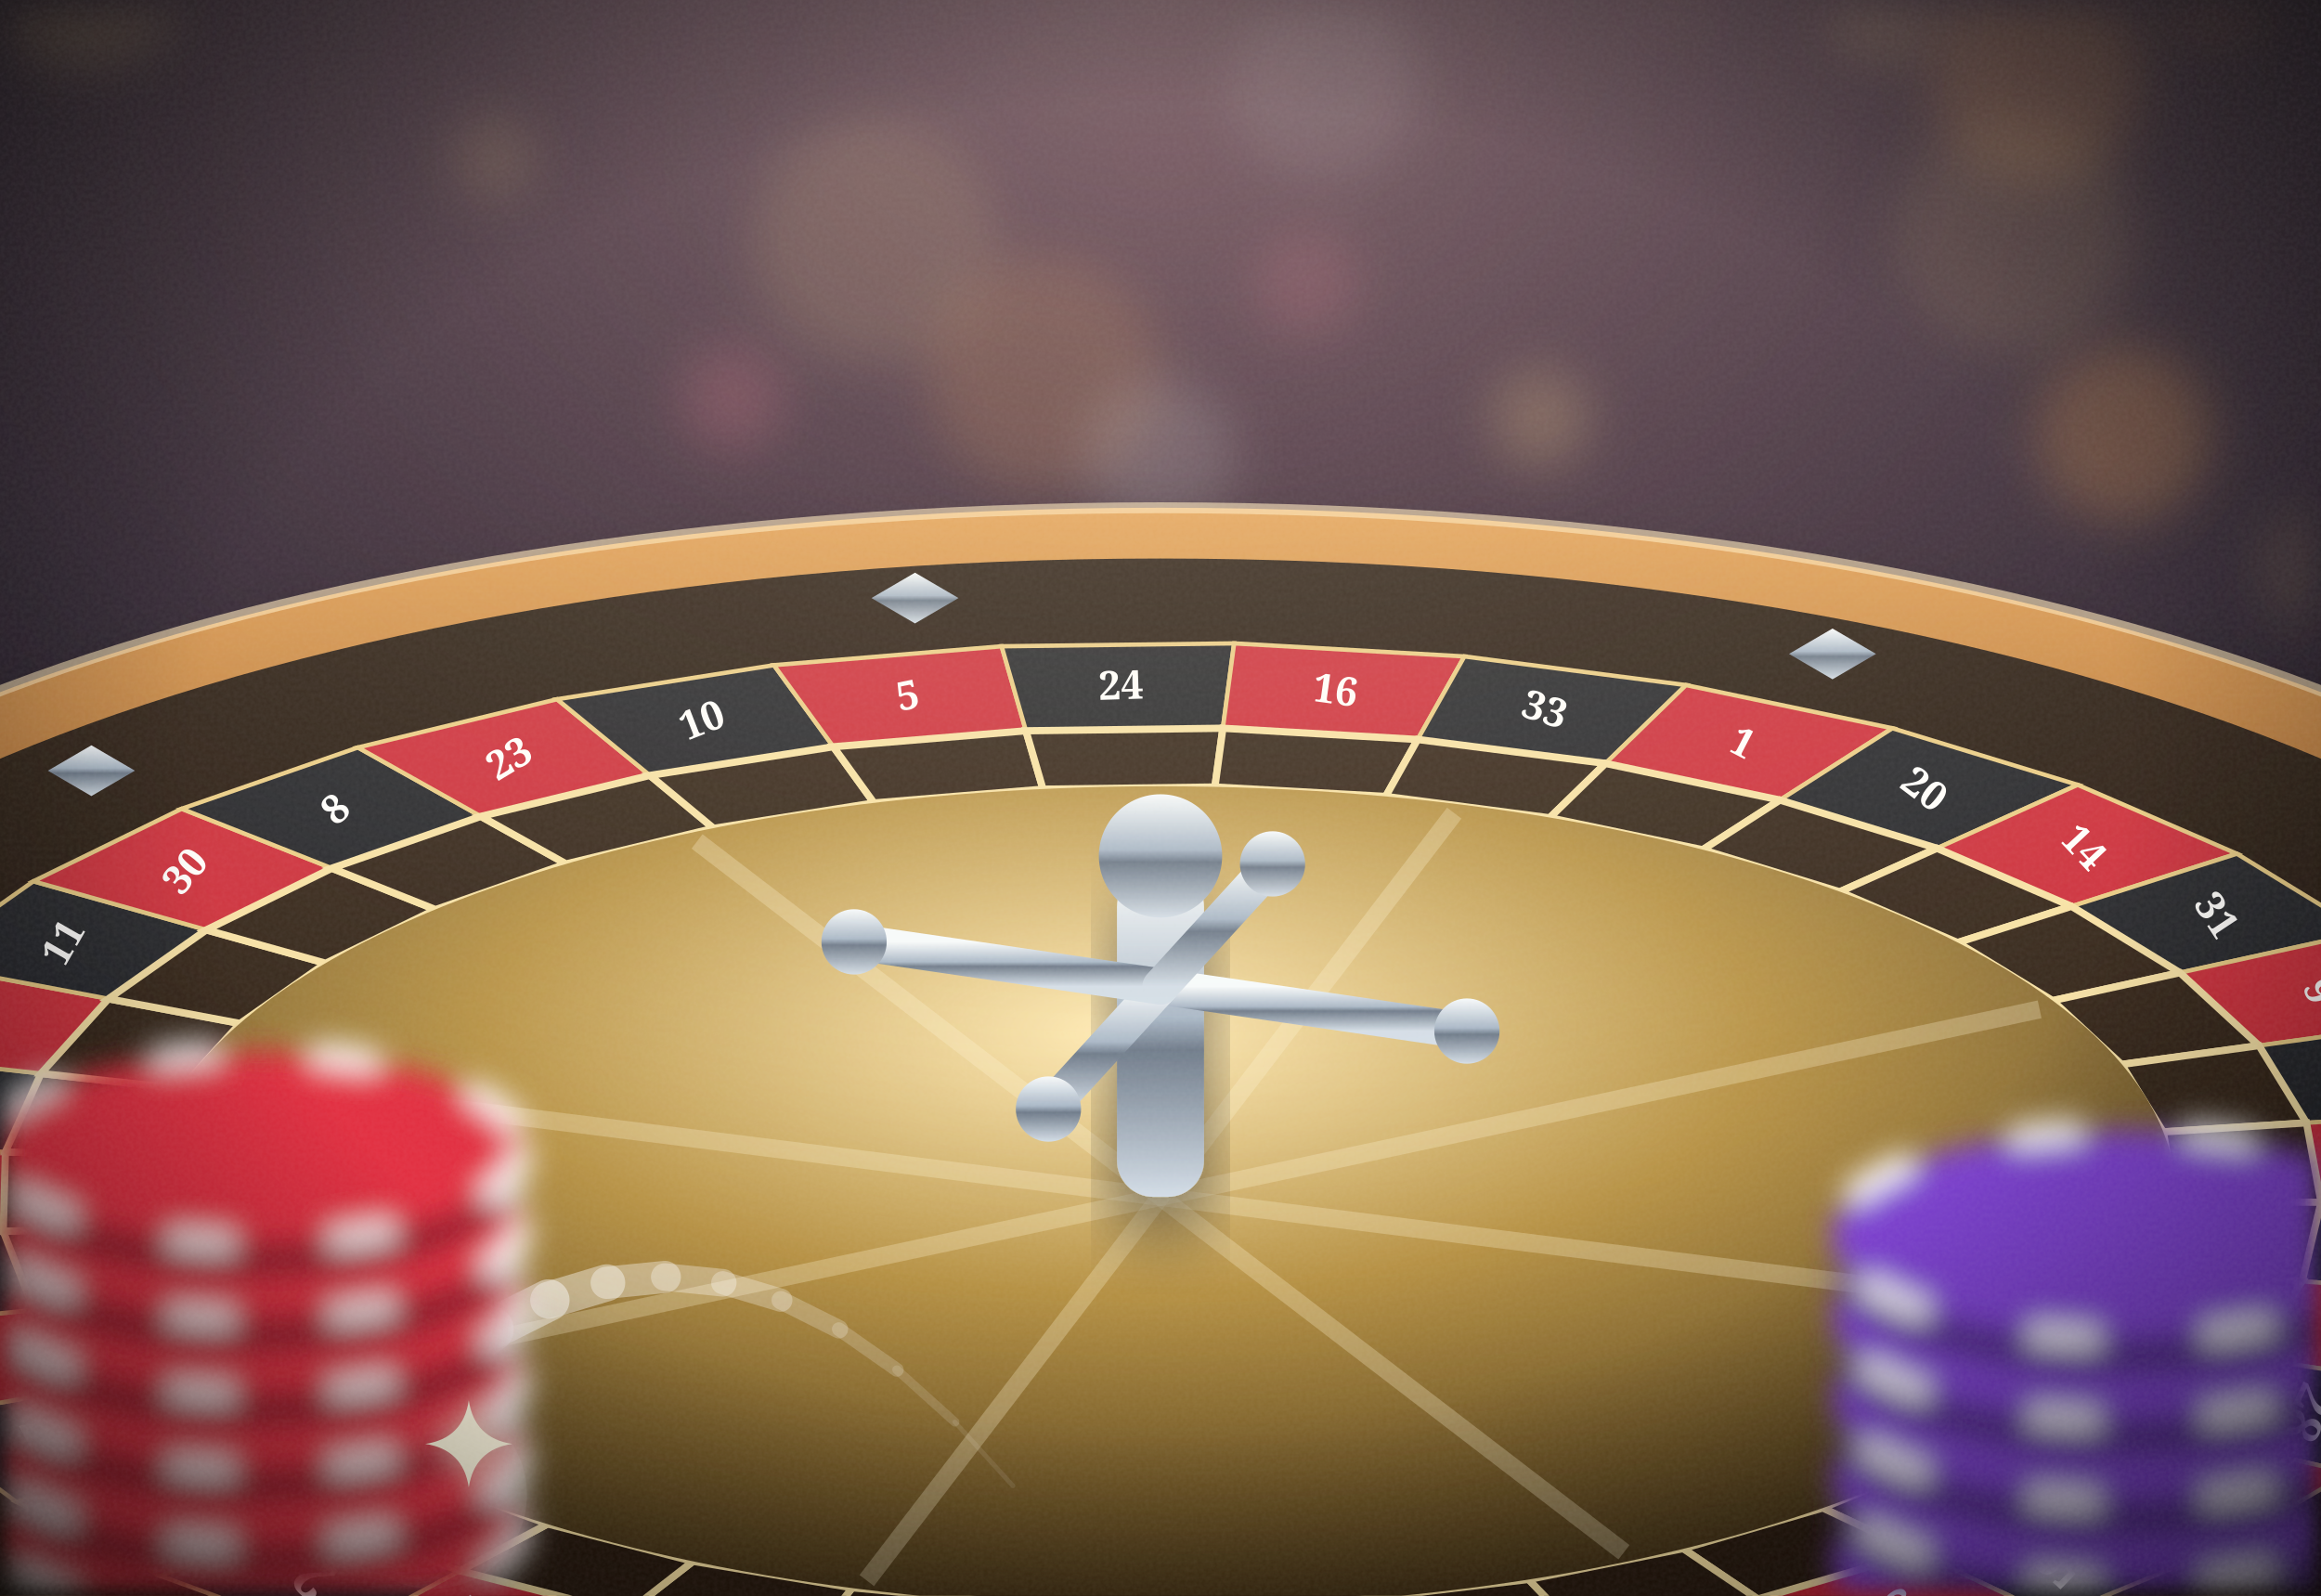
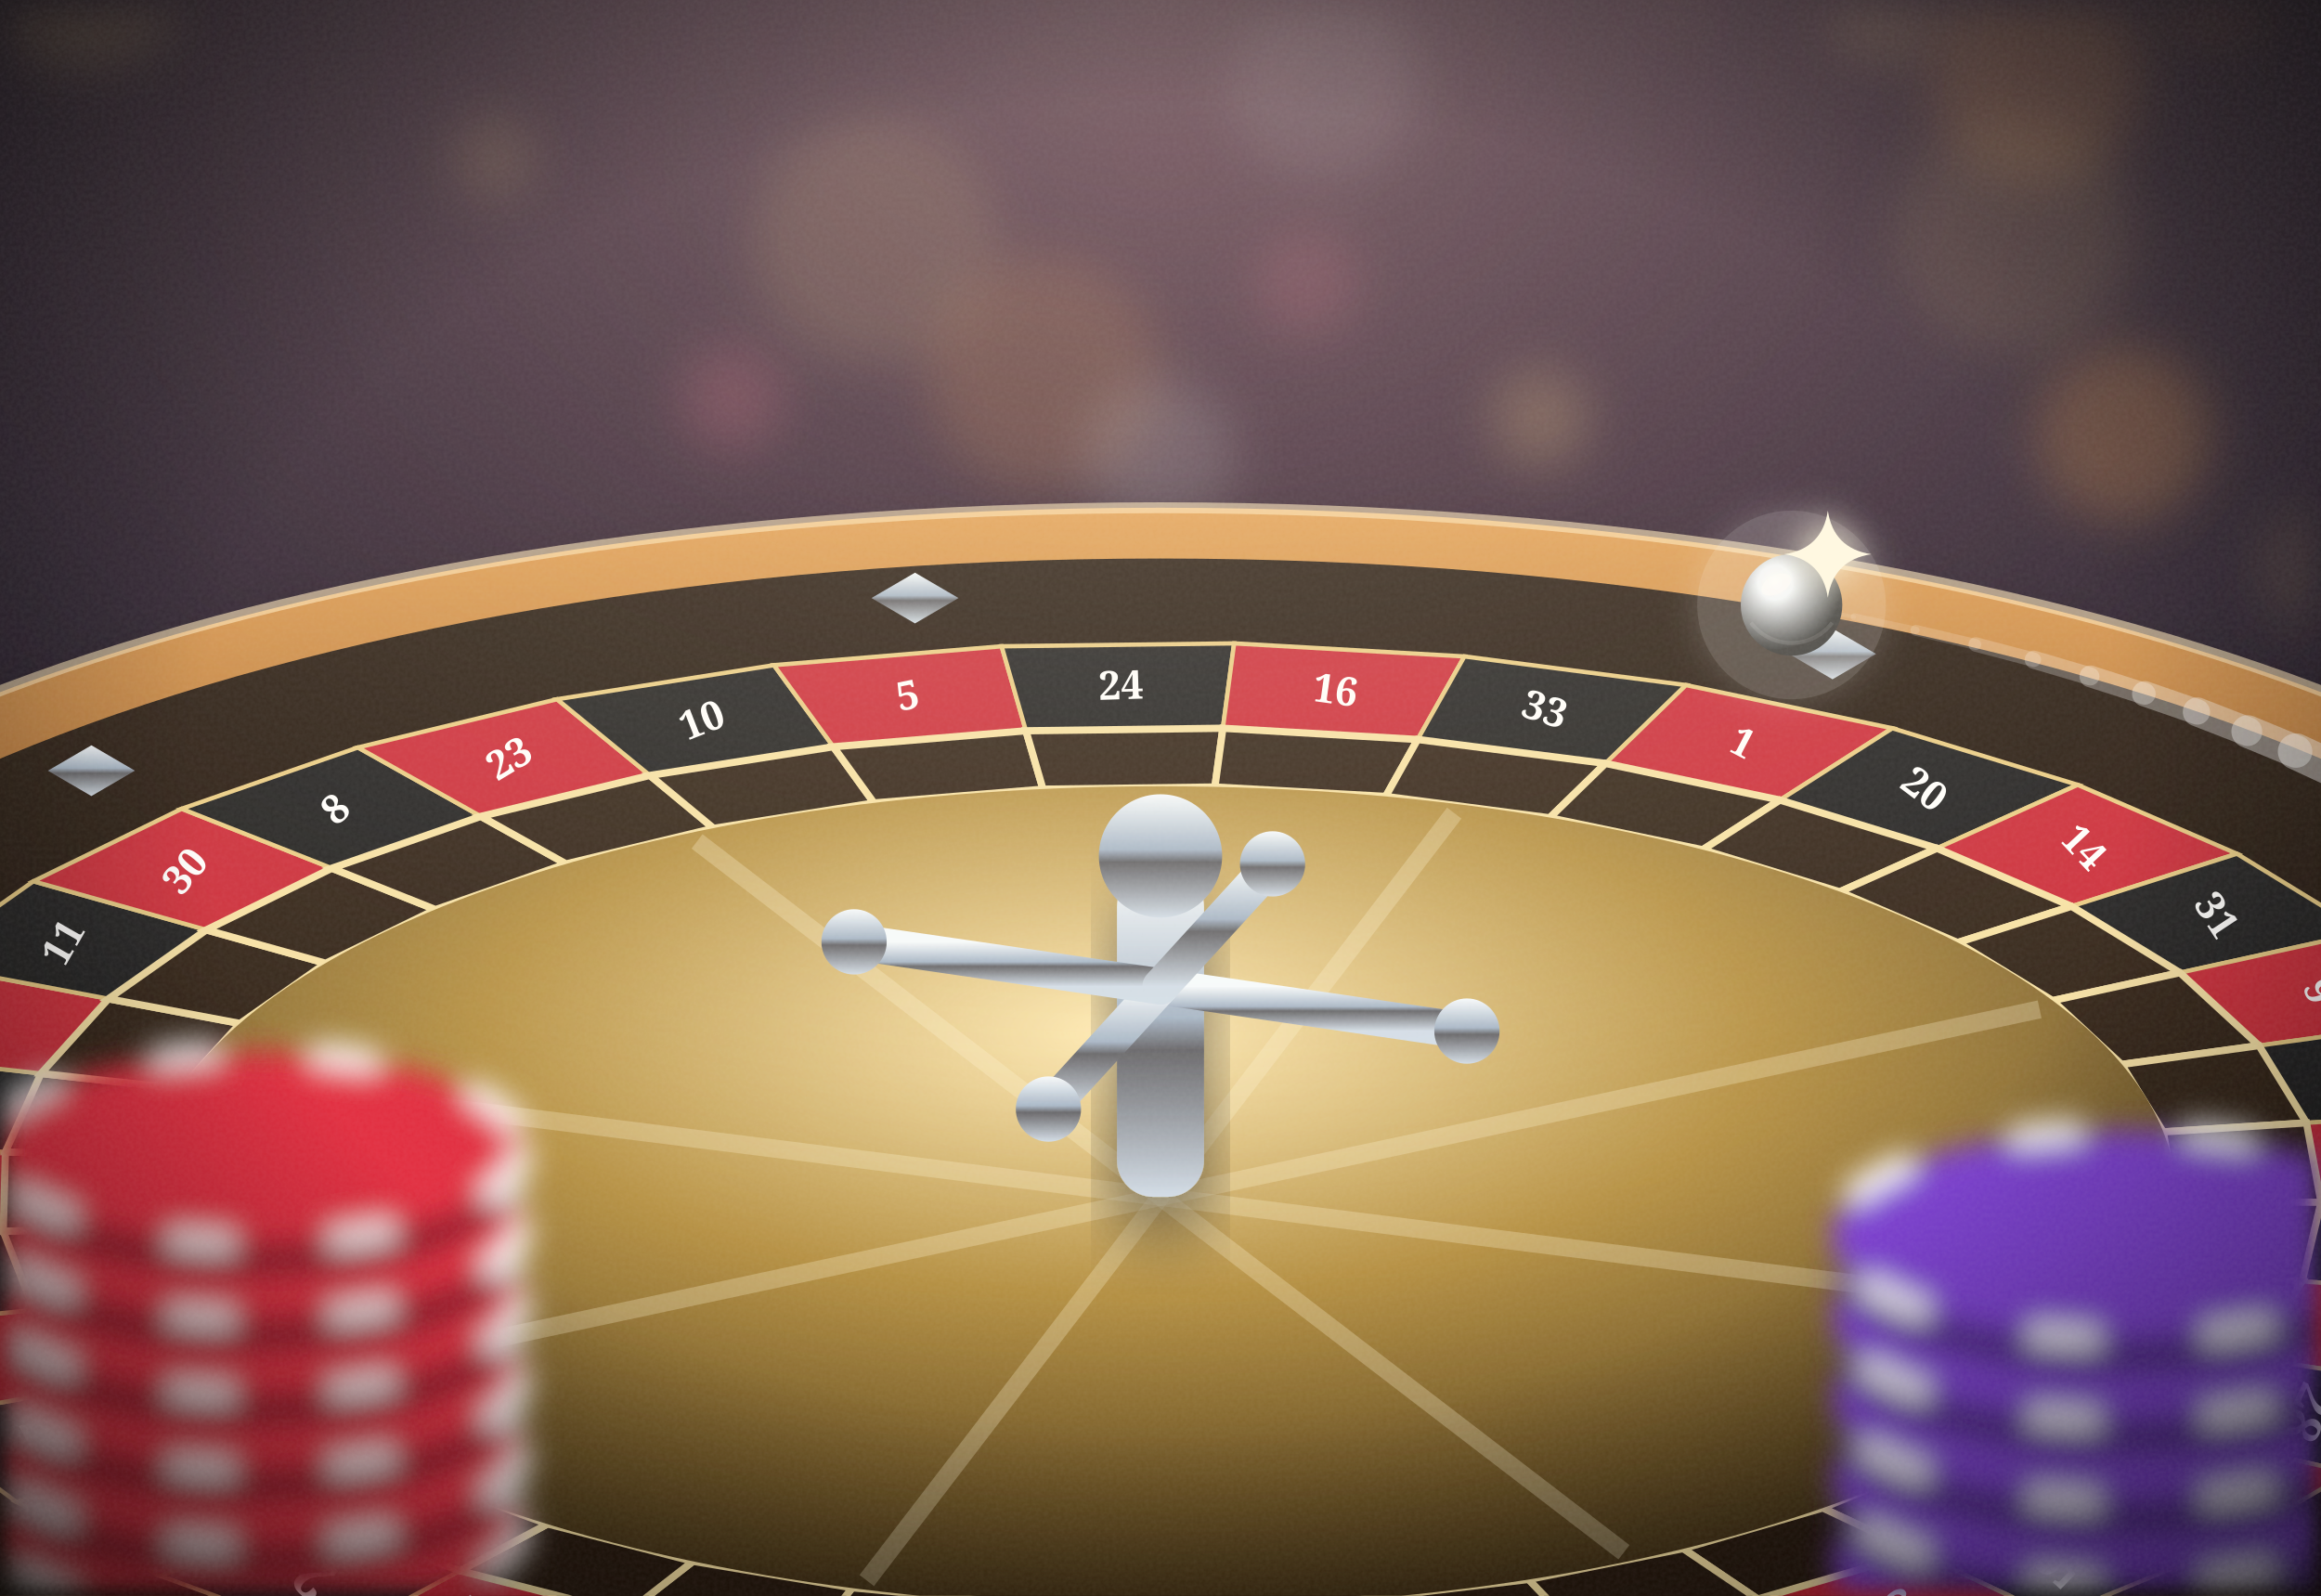
<svg xmlns="http://www.w3.org/2000/svg" viewBox="0 0 640 440" preserveAspectRatio="xMidYMid slice">
  <defs>
    <filter id="glow" x="-50%" y="-50%" width="200%" height="200%">
      <feGaussianBlur stdDeviation="5" result="b" />
      <feMerge>
        <feMergeNode in="b" />
        <feMergeNode in="SourceGraphic" />
      </feMerge>
    </filter>
    <filter id="bigglow" x="-50%" y="-50%" width="200%" height="200%">
      <feGaussianBlur stdDeviation="14" result="b" />
      <feMerge>
        <feMergeNode in="b" />
        <feMergeNode in="SourceGraphic" />
      </feMerge>
    </filter>
    <filter id="soft" x="-50%" y="-50%" width="200%" height="200%">
      <feGaussianBlur stdDeviation="10" />
    </filter>
    <filter id="dof" x="-20%" y="-20%" width="140%" height="140%">
      <feGaussianBlur stdDeviation="4" />
    </filter>
    <filter id="dof2" x="-20%" y="-20%" width="140%" height="140%">
      <feGaussianBlur stdDeviation="9" />
    </filter>
    <filter id="bokeh" x="-50%" y="-50%" width="200%" height="200%">
      <feGaussianBlur stdDeviation="7" />
    </filter>
    <filter id="shadow" x="-30%" y="-30%" width="160%" height="160%">
      <feDropShadow dx="0" dy="10" stdDeviation="10" flood-color="#000" flood-opacity=".6" />
    </filter>
    <filter id="grain" x="0" y="0" width="100%" height="100%">
      <feTurbulence type="fractalNoise" baseFrequency=".9" numOctaves="2" seed="7" />
      <feColorMatrix values="0 0 0 0 1  0 0 0 0 1  0 0 0 0 1  0 0 0 .055 0" />
    </filter>
    <linearGradient id="chrome" x1="0" y1="0" x2="0" y2="1">
      <stop offset="0" stop-color="#f6fbff" />
      <stop offset=".45" stop-color="#9fb0c4" />
-       <stop offset=".55" stop-color="#5d6c80" />
+       <stop offset=".55" stop-color="#58585e" />
      <stop offset="1" stop-color="#cfdbe8" />
    </linearGradient>
    <linearGradient id="gold" x1="0" y1="0" x2="0" y2="1">
      <stop offset="0" stop-color="#fff3b0" />
      <stop offset=".5" stop-color="#ffb81f" />
      <stop offset="1" stop-color="#b86a00" />
    </linearGradient>
    <radialGradient id="vig" cx="50%" cy="48%" r="75%">
      <stop offset=".55" stop-color="#000" stop-opacity="0" />
      <stop offset="1" stop-color="#000" stop-opacity=".72" />
    </radialGradient>
    <radialGradient id="room" cx="50%" cy="10%" r="90%">
      <stop offset="0" stop-color="#3b1830" />
      <stop offset=".6" stop-color="#140a1c" />
      <stop offset="1" stop-color="#05030a" />
    </radialGradient>
    <linearGradient id="wood" x1="0" y1="0" x2="0" y2="1">
      <stop offset="0" stop-color="#e09a4a" />
      <stop offset=".4" stop-color="#8a4a18" />
      <stop offset="1" stop-color="#2e1606" />
    </linearGradient>
    <radialGradient id="cone" cx="48%" cy="30%" r="70%">
      <stop offset="0" stop-color="#ffe9b0" />
      <stop offset=".45" stop-color="#b08938" />
      <stop offset="1" stop-color="#3b2a10" />
    </radialGradient>
    <radialGradient id="spot" cx="50%" cy="0%" r="100%">
      <stop offset="0" stop-color="#fff2d6" stop-opacity=".35" />
      <stop offset="1" stop-color="#fff2d6" stop-opacity="0" />
    </radialGradient>
  </defs>
-   <rect width="640" height="440" fill="#05070f" />
+   <rect width="640" height="440" fill="#070708" />
  <rect width="640" height="440" fill="url(#room)" />
  <circle cx="287.6" cy="103.1" r="32.2" fill="#ffa040" opacity="0.16" filter="url(#bokeh)" />
  <circle cx="561.4" cy="21.8" r="29.3" fill="#ffa040" opacity="0.19" filter="url(#bokeh)" />
  <circle cx="519.2" cy="0.7" r="17.3" fill="#ffcf7a" opacity="0.17" filter="url(#bokeh)" />
  <circle cx="585.5" cy="119.6" r="24.3" fill="#ffa040" opacity="0.24" filter="url(#bokeh)" />
  <circle cx="424.7" cy="115.4" r="13.8" fill="#ffcf7a" opacity="0.22" filter="url(#bokeh)" />
  <circle cx="23.0" cy="-12.2" r="31.1" fill="#ffcf7a" opacity="0.21" filter="url(#bokeh)" />
  <circle cx="201.9" cy="110.0" r="14.7" fill="#ff6a8a" opacity="0.19" filter="url(#bokeh)" />
  <circle cx="319.8" cy="125.7" r="21.0" fill="#ffffff" opacity="0.15" filter="url(#bokeh)" />
  <circle cx="354.9" cy="185.0" r="12.0" fill="#ffffff" opacity="0.13" filter="url(#bokeh)" />
  <circle cx="136.2" cy="43.6" r="11.7" fill="#ffcf7a" opacity="0.15" filter="url(#bokeh)" />
  <circle cx="555.7" cy="65.0" r="33.0" fill="#ffcf7a" opacity="0.12" filter="url(#bokeh)" />
  <circle cx="610.4" cy="-8.5" r="19.0" fill="#ffa040" opacity="0.15" filter="url(#bokeh)" />
  <circle cx="365.0" cy="23.7" r="26.2" fill="#ffffff" opacity="0.09" filter="url(#bokeh)" />
  <circle cx="206.2" cy="192.1" r="28.2" fill="#ffcf7a" opacity="0.10" filter="url(#bokeh)" />
  <circle cx="460.8" cy="-17.6" r="21.2" fill="#ffa040" opacity="0.11" filter="url(#bokeh)" />
  <circle cx="360.3" cy="78.4" r="14.6" fill="#ff6a8a" opacity="0.15" filter="url(#bokeh)" />
  <circle cx="241.0" cy="66.9" r="33.8" fill="#ffcf7a" opacity="0.13" filter="url(#bokeh)" />
  <circle cx="640.2" cy="156.8" r="17.3" fill="#ffcf7a" opacity="0.12" filter="url(#bokeh)" />
  <ellipse cx="320" cy="370" rx="500" ry="220" fill="#000" opacity=".7" filter="url(#soft)" />
  <ellipse cx="320" cy="352" rx="470" ry="190" fill="#2b1406" />
  <ellipse cx="320" cy="330" rx="470" ry="190" fill="url(#wood)" />
  <path d="M-130,310 A450,170 0 0 1 770,310" fill="none" stroke="#ffe6b8" stroke-width="3" opacity=".6" />
  <ellipse cx="320" cy="330" rx="440" ry="176.0" fill="#1a0d05" />
  <polygon points="729.4,348.0 741.4,355.0 729.4,362.0 717.4,355.0" fill="url(#chrome)" />
  <polygon points="614.8,440.5 626.8,447.5 614.8,454.5 602.8,447.5" fill="url(#chrome)" />
  <polygon points="387.7,488.1 399.7,495.1 387.7,502.1 375.7,495.1" fill="url(#chrome)" />
  <polygon points="134.7,472.7 146.7,479.7 134.7,486.7 122.7,479.7" fill="url(#chrome)" />
  <polygon points="-47.5,400.0 -35.5,407.0 -47.5,414.0 -59.5,407.0" fill="url(#chrome)" />
  <polygon points="-89.4,298.0 -77.4,305.0 -89.4,312.0 -101.4,305.0" fill="url(#chrome)" />
  <polygon points="25.2,205.5 37.2,212.5 25.2,219.5 13.2,212.5" fill="url(#chrome)" />
  <polygon points="252.3,157.9 264.3,164.9 252.3,171.9 240.3,164.9" fill="url(#chrome)" />
  <polygon points="505.3,173.3 517.3,180.3 505.3,187.3 493.3,180.3" fill="url(#chrome)" />
  <polygon points="687.5,246.0 699.5,253.0 687.5,260.0 675.5,253.0" fill="url(#chrome)" />
  <polygon points="457.0,472.4 395.5,479.7 383.9,456.8 436.0,450.6" fill="#18a35a" stroke="#e8c97e" stroke-width="1.2" />
  <polygon points="436.0,450.6 383.9,456.8 375.9,440.9 421.5,435.5" fill="#24150a" stroke="#f6dfa0" stroke-width="2" />
  <polygon points="395.5,479.7 331.8,482.7 330.0,459.3 383.9,456.8" fill="#c8202f" stroke="#e8c97e" stroke-width="1.2" />
  <polygon points="383.9,456.8 330.0,459.3 328.7,443.1 375.9,440.9" fill="#24150a" stroke="#f6dfa0" stroke-width="2" />
-   <polygon points="331.8,482.7 267.8,481.3 275.8,458.1 330.0,459.3" fill="#14161d" stroke="#e8c97e" stroke-width="1.2" />
+   <polygon points="331.8,482.7 267.8,481.3 275.8,458.1 330.0,459.3" fill="#131315" stroke="#e8c97e" stroke-width="1.2" />
  <polygon points="330.0,459.3 275.8,458.1 281.3,442.1 328.7,443.1" fill="#24150a" stroke="#f6dfa0" stroke-width="2" />
  <polygon points="267.8,481.3 205.2,475.6 222.8,453.3 275.8,458.1" fill="#c8202f" stroke="#e8c97e" stroke-width="1.2" />
  <polygon points="275.8,458.1 222.8,453.3 235.0,437.8 281.3,442.1" fill="#24150a" stroke="#f6dfa0" stroke-width="2" />
-   <polygon points="205.2,475.6 146.0,465.7 172.7,444.8 222.8,453.3" fill="#14161d" stroke="#e8c97e" stroke-width="1.2" />
+   <polygon points="205.2,475.6 146.0,465.7 172.7,444.8 222.8,453.3" fill="#131315" stroke="#e8c97e" stroke-width="1.2" />
  <text x="186.2" y="466.4" font-family="Georgia, serif" font-size="17.5" font-weight="700" fill="#fff" text-anchor="middle" transform="rotate(202.5 186.2 460.3) scale(1 1)">4</text>
  <polygon points="222.8,453.3 172.7,444.8 191.1,430.5 235.0,437.8" fill="#24150a" stroke="#f6dfa0" stroke-width="2" />
  <polygon points="146.0,465.7 91.8,451.8 126.8,433.1 172.7,444.8" fill="#c8202f" stroke="#e8c97e" stroke-width="1.2" />
  <text x="133.7" y="455.2" font-family="Georgia, serif" font-size="16.9" font-weight="700" fill="#fff" text-anchor="middle" transform="rotate(212.3 133.7 449.3) scale(1 1)">21</text>
  <polygon points="172.7,444.8 126.8,433.1 151.0,420.2 191.1,430.5" fill="#24150a" stroke="#f6dfa0" stroke-width="2" />
-   <polygon points="91.8,451.8 44.2,434.5 86.5,418.5 126.8,433.1" fill="#14161d" stroke="#e8c97e" stroke-width="1.2" />
+   <polygon points="91.8,451.8 44.2,434.5 86.5,418.5 126.8,433.1" fill="#131315" stroke="#e8c97e" stroke-width="1.2" />
  <text x="86.5" y="440.5" font-family="Georgia, serif" font-size="16.2" font-weight="700" fill="#fff" text-anchor="middle" transform="rotate(222.0 86.5 434.8) scale(1 1)">2</text>
  <polygon points="126.8,433.1 86.5,418.5 115.7,407.4 151.0,420.2" fill="#24150a" stroke="#f6dfa0" stroke-width="2" />
  <polygon points="44.2,434.5 4.5,414.1 52.9,401.2 86.5,418.5" fill="#c8202f" stroke="#e8c97e" stroke-width="1.2" />
  <text x="46.0" y="422.8" font-family="Georgia, serif" font-size="15.3" font-weight="700" fill="#fff" text-anchor="middle" transform="rotate(231.7 46.0 417.4) scale(1 1)">25</text>
  <polygon points="86.5,418.5 52.9,401.2 86.3,392.3 115.7,407.4" fill="#24150a" stroke="#f6dfa0" stroke-width="2" />
-   <polygon points="4.5,414.1 -26.2,391.4 26.9,382.0 52.9,401.2" fill="#14161d" stroke="#e8c97e" stroke-width="1.2" />
+   <polygon points="4.5,414.1 -26.2,391.4 26.9,382.0 52.9,401.2" fill="#131315" stroke="#e8c97e" stroke-width="1.2" />
  <text x="13.4" y="402.4" font-family="Georgia, serif" font-size="14.3" font-weight="700" fill="#fff" text-anchor="middle" transform="rotate(241.5 13.4 397.4) scale(1 1)">17</text>
  <polygon points="52.9,401.2 26.9,382.0 63.6,375.5 86.3,392.3" fill="#24150a" stroke="#f6dfa0" stroke-width="2" />
  <polygon points="-26.2,391.4 -46.9,366.8 9.4,361.2 26.9,382.0" fill="#c8202f" stroke="#e8c97e" stroke-width="1.2" />
  <text x="-10.4" y="380.1" font-family="Georgia, serif" font-size="13.3" font-weight="700" fill="#fff" text-anchor="middle" transform="rotate(251.2 -10.4 375.5) scale(1 1)">34</text>
  <polygon points="26.9,382.0 9.4,361.2 48.3,357.3 63.6,375.5" fill="#24150a" stroke="#f6dfa0" stroke-width="2" />
-   <polygon points="-46.9,366.8 -57.0,341.2 0.9,339.5 9.4,361.2" fill="#14161d" stroke="#e8c97e" stroke-width="1.2" />
+   <polygon points="-46.9,366.8 -57.0,341.2 0.9,339.5 9.4,361.2" fill="#131315" stroke="#e8c97e" stroke-width="1.2" />
  <text x="-24.6" y="356.5" font-family="Georgia, serif" font-size="12.1" font-weight="700" fill="#fff" text-anchor="middle" transform="rotate(260.9 -24.6 352.3) scale(1 1)">6</text>
  <polygon points="9.4,361.2 0.9,339.5 40.8,338.3 48.3,357.3" fill="#24150a" stroke="#f6dfa0" stroke-width="2" />
  <polygon points="-57.0,341.2 -56.3,315.3 1.5,317.6 0.9,339.5" fill="#c8202f" stroke="#e8c97e" stroke-width="1.2" />
  <text x="-29.0" y="332.3" font-family="Georgia, serif" font-size="11.0" font-weight="700" fill="#fff" text-anchor="middle" transform="rotate(270.6 -29.0 328.4) scale(1 1)">27</text>
  <polygon points="0.9,339.5 1.5,317.6 41.3,319.1 40.8,338.3" fill="#24150a" stroke="#f6dfa0" stroke-width="2" />
-   <polygon points="-56.3,315.3 -44.7,289.8 11.3,296.0 1.5,317.6" fill="#14161d" stroke="#e8c97e" stroke-width="1.2" />
+   <polygon points="-56.3,315.3 -44.7,289.8 11.3,296.0 1.5,317.6" fill="#131315" stroke="#e8c97e" stroke-width="1.2" />
  <text x="-23.3" y="308.4" font-family="Georgia, serif" font-size="11.0" font-weight="700" fill="#fff" text-anchor="middle" transform="rotate(280.4 -23.3 304.6) scale(1 1)">13</text>
  <polygon points="1.5,317.6 11.3,296.0 49.8,300.2 41.3,319.1" fill="#24150a" stroke="#f6dfa0" stroke-width="2" />
  <polygon points="-44.7,289.8 -22.7,265.5 29.9,275.4 11.3,296.0" fill="#c8202f" stroke="#e8c97e" stroke-width="1.2" />
  <text x="-7.7" y="285.4" font-family="Georgia, serif" font-size="11.0" font-weight="700" fill="#fff" text-anchor="middle" transform="rotate(290.1 -7.7 281.5) scale(1 1)">36</text>
  <polygon points="11.3,296.0 29.9,275.4 66.2,282.2 49.8,300.2" fill="#24150a" stroke="#f6dfa0" stroke-width="2" />
-   <polygon points="-22.7,265.5 9.2,243.0 56.9,256.4 29.9,275.4" fill="#14161d" stroke="#e8c97e" stroke-width="1.2" />
+   <polygon points="-22.7,265.5 9.2,243.0 56.9,256.4 29.9,275.4" fill="#131315" stroke="#e8c97e" stroke-width="1.2" />
  <text x="17.3" y="263.7" font-family="Georgia, serif" font-size="11.0" font-weight="700" fill="#fff" text-anchor="middle" transform="rotate(299.8 17.3 259.8) scale(1 1)">11</text>
  <polygon points="29.9,275.4 56.9,256.4 89.8,265.6 66.2,282.2" fill="#24150a" stroke="#f6dfa0" stroke-width="2" />
  <polygon points="9.2,243.0 50.1,223.0 91.5,239.4 56.9,256.4" fill="#c8202f" stroke="#e8c97e" stroke-width="1.2" />
  <text x="51.0" y="244.0" font-family="Georgia, serif" font-size="11.0" font-weight="700" fill="#fff" text-anchor="middle" transform="rotate(309.6 51.0 240.1) scale(1 1)">30</text>
  <polygon points="56.9,256.4 91.5,239.4 120.1,250.8 89.8,265.6" fill="#24150a" stroke="#f6dfa0" stroke-width="2" />
-   <polygon points="50.1,223.0 98.7,206.1 132.6,225.1 91.5,239.4" fill="#14161d" stroke="#e8c97e" stroke-width="1.2" />
+   <polygon points="50.1,223.0 98.7,206.1 132.6,225.1 91.5,239.4" fill="#131315" stroke="#e8c97e" stroke-width="1.2" />
  <text x="92.4" y="226.9" font-family="Georgia, serif" font-size="11.0" font-weight="700" fill="#fff" text-anchor="middle" transform="rotate(319.3 92.4 223.0) scale(1 1)">8</text>
  <polygon points="91.5,239.4 132.6,225.1 156.1,238.2 120.1,250.8" fill="#24150a" stroke="#f6dfa0" stroke-width="2" />
  <polygon points="98.7,206.1 153.6,192.8 179.2,213.8 132.6,225.1" fill="#c8202f" stroke="#e8c97e" stroke-width="1.2" />
  <text x="140.4" y="212.9" font-family="Georgia, serif" font-size="11.0" font-weight="700" fill="#fff" text-anchor="middle" transform="rotate(329.0 140.4 209.0) scale(1 1)">23</text>
  <polygon points="132.6,225.1 179.2,213.8 196.8,228.4 156.1,238.2" fill="#24150a" stroke="#f6dfa0" stroke-width="2" />
-   <polygon points="153.6,192.8 213.4,183.4 229.8,205.9 179.2,213.8" fill="#14161d" stroke="#e8c97e" stroke-width="1.2" />
+   <polygon points="153.6,192.8 213.4,183.4 229.8,205.9 179.2,213.8" fill="#131315" stroke="#e8c97e" stroke-width="1.2" />
  <text x="193.5" y="202.4" font-family="Georgia, serif" font-size="11.0" font-weight="700" fill="#fff" text-anchor="middle" transform="rotate(338.8 193.5 198.5) scale(1 1)">10</text>
  <polygon points="179.2,213.8 229.8,205.9 241.0,221.4 196.8,228.4" fill="#24150a" stroke="#f6dfa0" stroke-width="2" />
  <polygon points="213.4,183.4 276.2,178.2 282.9,201.5 229.8,205.9" fill="#c8202f" stroke="#e8c97e" stroke-width="1.2" />
  <text x="250.3" y="195.6" font-family="Georgia, serif" font-size="11.0" font-weight="700" fill="#fff" text-anchor="middle" transform="rotate(348.5 250.3 191.8) scale(1 1)">5</text>
  <polygon points="229.8,205.9 282.9,201.5 287.6,217.6 241.0,221.4" fill="#24150a" stroke="#f6dfa0" stroke-width="2" />
-   <polygon points="276.2,178.2 340.3,177.4 337.2,200.8 282.9,201.5" fill="#14161d" stroke="#e8c97e" stroke-width="1.2" />
+   <polygon points="276.2,178.2 340.3,177.4 337.2,200.8 282.9,201.5" fill="#131315" stroke="#e8c97e" stroke-width="1.2" />
  <text x="309.1" y="192.8" font-family="Georgia, serif" font-size="11.0" font-weight="700" fill="#fff" text-anchor="middle" transform="rotate(358.2 309.1 189.0) scale(1 1)">24</text>
  <polygon points="282.9,201.5 337.2,200.8 335.0,217.0 287.6,217.6" fill="#24150a" stroke="#f6dfa0" stroke-width="2" />
  <polygon points="340.3,177.4 403.8,181.0 390.9,203.9 337.2,200.8" fill="#c8202f" stroke="#e8c97e" stroke-width="1.2" />
  <text x="368.2" y="194.1" font-family="Georgia, serif" font-size="11.0" font-weight="700" fill="#fff" text-anchor="middle" transform="rotate(367.9 368.2 190.3) scale(1 1)">16</text>
  <polygon points="337.2,200.8 390.9,203.9 382.1,219.6 335.0,217.0" fill="#24150a" stroke="#f6dfa0" stroke-width="2" />
-   <polygon points="403.8,181.0 464.9,188.9 442.7,210.5 390.9,203.9" fill="#14161d" stroke="#e8c97e" stroke-width="1.2" />
+   <polygon points="403.8,181.0 464.9,188.9 442.7,210.5 390.9,203.9" fill="#131315" stroke="#e8c97e" stroke-width="1.2" />
  <text x="426.0" y="199.4" font-family="Georgia, serif" font-size="11.0" font-weight="700" fill="#fff" text-anchor="middle" transform="rotate(377.7 426.0 195.6) scale(1 1)">33</text>
  <polygon points="390.9,203.9 442.7,210.5 427.3,225.5 382.1,219.6" fill="#24150a" stroke="#f6dfa0" stroke-width="2" />
  <polygon points="464.9,188.9 521.8,200.8 490.8,220.6 442.7,210.5" fill="#c8202f" stroke="#e8c97e" stroke-width="1.2" />
  <text x="480.6" y="208.6" font-family="Georgia, serif" font-size="11.0" font-weight="700" fill="#fff" text-anchor="middle" transform="rotate(387.4 480.6 204.7) scale(1 1)">1</text>
  <polygon points="442.7,210.5 490.8,220.6 469.5,234.3 427.3,225.5" fill="#24150a" stroke="#f6dfa0" stroke-width="2" />
-   <polygon points="521.8,200.8 572.9,216.4 534.1,233.9 490.8,220.6" fill="#14161d" stroke="#e8c97e" stroke-width="1.2" />
+   <polygon points="521.8,200.8 572.9,216.4 534.1,233.9 490.8,220.6" fill="#131315" stroke="#e8c97e" stroke-width="1.2" />
  <text x="530.7" y="221.4" font-family="Georgia, serif" font-size="11.0" font-weight="700" fill="#fff" text-anchor="middle" transform="rotate(397.1 530.7 217.5) scale(1 1)">20</text>
  <polygon points="490.8,220.6 534.1,233.9 507.3,245.9 469.5,234.3" fill="#24150a" stroke="#f6dfa0" stroke-width="2" />
  <polygon points="572.9,216.4 616.8,235.4 571.2,249.9 534.1,233.9" fill="#c8202f" stroke="#e8c97e" stroke-width="1.2" />
  <text x="574.7" y="237.4" font-family="Georgia, serif" font-size="11.0" font-weight="700" fill="#fff" text-anchor="middle" transform="rotate(406.9 574.7 233.5) scale(1 1)">14</text>
  <polygon points="534.1,233.9 571.2,249.9 539.8,259.9 507.3,245.9" fill="#24150a" stroke="#f6dfa0" stroke-width="2" />
-   <polygon points="616.8,235.4 652.1,257.0 601.1,268.2 571.2,249.9" fill="#14161d" stroke="#e8c97e" stroke-width="1.2" />
+   <polygon points="616.8,235.4 652.1,257.0 601.1,268.2 571.2,249.9" fill="#131315" stroke="#e8c97e" stroke-width="1.2" />
  <text x="611.3" y="256.2" font-family="Georgia, serif" font-size="11.0" font-weight="700" fill="#fff" text-anchor="middle" transform="rotate(416.6 611.3 252.3) scale(1 1)">31</text>
  <polygon points="571.2,249.9 601.1,268.2 566.0,275.9 539.8,259.9" fill="#24150a" stroke="#f6dfa0" stroke-width="2" />
  <polygon points="652.1,257.0 677.8,280.7 622.9,288.3 601.1,268.2" fill="#c8202f" stroke="#e8c97e" stroke-width="1.2" />
  <text x="639.6" y="277.2" font-family="Georgia, serif" font-size="11.0" font-weight="700" fill="#fff" text-anchor="middle" transform="rotate(426.3 639.6 273.3) scale(1 1)">9</text>
  <polygon points="601.1,268.2 622.9,288.3 585.0,293.5 566.0,275.9" fill="#24150a" stroke="#f6dfa0" stroke-width="2" />
-   <polygon points="677.8,280.7 693.3,305.9 636.0,309.6 622.9,288.3" fill="#14161d" stroke="#e8c97e" stroke-width="1.2" />
+   <polygon points="677.8,280.7 693.3,305.9 636.0,309.6 622.9,288.3" fill="#131315" stroke="#e8c97e" stroke-width="1.2" />
  <text x="658.7" y="299.8" font-family="Georgia, serif" font-size="11.0" font-weight="700" fill="#fff" text-anchor="middle" transform="rotate(436.1 658.7 296.0) scale(1 1)">22</text>
  <polygon points="622.9,288.3 636.0,309.6 596.5,312.1 585.0,293.5" fill="#24150a" stroke="#f6dfa0" stroke-width="2" />
  <polygon points="693.3,305.9 698.0,331.7 640.0,331.5 636.0,309.6" fill="#c8202f" stroke="#e8c97e" stroke-width="1.2" />
  <text x="668.1" y="323.5" font-family="Georgia, serif" font-size="11.0" font-weight="700" fill="#fff" text-anchor="middle" transform="rotate(445.8 668.1 319.6) scale(1 1)">18</text>
  <polygon points="636.0,309.6 640.0,331.5 600.0,331.3 596.5,312.1" fill="#24150a" stroke="#f6dfa0" stroke-width="2" />
-   <polygon points="698.0,331.7 691.8,357.5 634.8,353.3 640.0,331.5" fill="#14161d" stroke="#e8c97e" stroke-width="1.2" />
+   <polygon points="698.0,331.7 691.8,357.5 634.8,353.3 640.0,331.5" fill="#131315" stroke="#e8c97e" stroke-width="1.2" />
  <text x="667.4" y="347.6" font-family="Georgia, serif" font-size="11.7" font-weight="700" fill="#fff" text-anchor="middle" transform="rotate(455.5 667.4 343.6) scale(1 1)">29</text>
  <polygon points="640.0,331.5 634.8,353.3 595.4,350.4 600.0,331.3" fill="#24150a" stroke="#f6dfa0" stroke-width="2" />
  <polygon points="691.8,357.5 675.0,382.5 620.5,374.5 634.8,353.3" fill="#c8202f" stroke="#e8c97e" stroke-width="1.2" />
  <text x="656.7" y="371.6" font-family="Georgia, serif" font-size="12.8" font-weight="700" fill="#fff" text-anchor="middle" transform="rotate(465.2 656.7 367.1) scale(1 1)">7</text>
  <polygon points="634.8,353.3 620.5,374.5 582.9,368.9 595.4,350.4" fill="#24150a" stroke="#f6dfa0" stroke-width="2" />
-   <polygon points="675.0,382.5 647.9,406.0 597.6,394.4 620.5,374.5" fill="#14161d" stroke="#e8c97e" stroke-width="1.2" />
+   <polygon points="675.0,382.5 647.9,406.0 597.6,394.4 620.5,374.5" fill="#131315" stroke="#e8c97e" stroke-width="1.2" />
  <text x="636.4" y="394.4" font-family="Georgia, serif" font-size="14.0" font-weight="700" fill="#fff" text-anchor="middle" transform="rotate(475.0 636.4 389.6) scale(1 1)">28</text>
  <polygon points="620.5,374.5 597.6,394.4 562.9,386.3 582.9,368.9" fill="#24150a" stroke="#f6dfa0" stroke-width="2" />
  <polygon points="647.9,406.0 611.4,427.3 566.7,412.4 597.6,394.4" fill="#c8202f" stroke="#e8c97e" stroke-width="1.2" />
  <text x="606.9" y="415.6" font-family="Georgia, serif" font-size="15.0" font-weight="700" fill="#fff" text-anchor="middle" transform="rotate(484.7 606.9 410.3) scale(1 1)">12</text>
  <polygon points="597.6,394.4 566.7,412.4 535.9,402.1 562.9,386.3" fill="#24150a" stroke="#f6dfa0" stroke-width="2" />
-   <polygon points="611.4,427.3 566.5,445.8 528.7,428.1 566.7,412.4" fill="#14161d" stroke="#e8c97e" stroke-width="1.2" />
+   <polygon points="611.4,427.3 566.5,445.8 528.7,428.1 566.7,412.4" fill="#131315" stroke="#e8c97e" stroke-width="1.2" />
  <text x="569.2" y="434.3" font-family="Georgia, serif" font-size="15.9" font-weight="700" fill="#fff" text-anchor="middle" transform="rotate(494.4 569.2 428.8) scale(1 1)">35</text>
  <polygon points="566.7,412.4 528.7,428.1 502.6,415.8 535.9,402.1" fill="#24150a" stroke="#f6dfa0" stroke-width="2" />
  <polygon points="566.5,445.8 514.5,461.0 484.7,440.9 528.7,428.1" fill="#c8202f" stroke="#e8c97e" stroke-width="1.2" />
  <text x="524.3" y="450.2" font-family="Georgia, serif" font-size="16.7" font-weight="700" fill="#fff" text-anchor="middle" transform="rotate(504.2 524.3 444.4) scale(1 1)">3</text>
  <polygon points="528.7,428.1 484.7,440.9 464.1,427.0 502.6,415.8" fill="#24150a" stroke="#f6dfa0" stroke-width="2" />
-   <polygon points="514.5,461.0 457.0,472.4 436.0,450.6 484.7,440.9" fill="#14161d" stroke="#e8c97e" stroke-width="1.2" />
+   <polygon points="514.5,461.0 457.0,472.4 436.0,450.6 484.7,440.9" fill="#131315" stroke="#e8c97e" stroke-width="1.2" />
  <text x="473.6" y="462.7" font-family="Georgia, serif" font-size="17.3" font-weight="700" fill="#fff" text-anchor="middle" transform="rotate(513.9 473.6 456.7) scale(1 1)">26</text>
  <polygon points="484.7,440.9 436.0,450.6 421.5,435.5 464.1,427.0" fill="#24150a" stroke="#f6dfa0" stroke-width="2" />
  <ellipse cx="320" cy="330" rx="280" ry="113.2" fill="url(#cone)" />
  <line x1="320" y1="330" x2="581.8" y2="362.7" stroke="#fff3cf" stroke-opacity=".28" stroke-width="5" />
  <line x1="320" y1="330" x2="447.8" y2="428.0" stroke="#fff3cf" stroke-opacity=".28" stroke-width="5" />
  <line x1="320" y1="330" x2="239.0" y2="435.8" stroke="#fff3cf" stroke-opacity=".28" stroke-width="5" />
  <line x1="320" y1="330" x2="77.6" y2="381.7" stroke="#fff3cf" stroke-opacity=".28" stroke-width="5" />
  <line x1="320" y1="330" x2="58.2" y2="297.3" stroke="#fff3cf" stroke-opacity=".28" stroke-width="5" />
  <line x1="320" y1="330" x2="192.2" y2="232.0" stroke="#fff3cf" stroke-opacity=".28" stroke-width="5" />
  <line x1="320" y1="330" x2="401.0" y2="224.2" stroke="#fff3cf" stroke-opacity=".28" stroke-width="5" />
  <line x1="320" y1="330" x2="562.4" y2="278.3" stroke="#fff3cf" stroke-opacity=".28" stroke-width="5" />
  <rect x="308" y="240" width="24" height="90" rx="10" fill="url(#chrome)" filter="url(#shadow)" />
  <line x1="320" y1="272" x2="404.5" y2="284.3" stroke="url(#chrome)" stroke-width="10" stroke-linecap="round" />
  <circle cx="404.5" cy="284.3" r="9" fill="url(#chrome)" />
  <line x1="320" y1="272" x2="289.1" y2="305.8" stroke="url(#chrome)" stroke-width="10" stroke-linecap="round" />
  <circle cx="289.1" cy="305.8" r="9" fill="url(#chrome)" />
  <line x1="320" y1="272" x2="235.5" y2="259.7" stroke="url(#chrome)" stroke-width="10" stroke-linecap="round" />
  <circle cx="235.5" cy="259.7" r="9" fill="url(#chrome)" />
  <line x1="320" y1="272" x2="350.9" y2="238.2" stroke="url(#chrome)" stroke-width="10" stroke-linecap="round" />
  <circle cx="350.9" cy="238.2" r="9" fill="url(#chrome)" />
  <circle cx="320" cy="236" r="17" fill="url(#chrome)" />
-   <line x1="279.3" y1="409.7" x2="263.3" y2="392.1" stroke="#ffffff" stroke-width="1.3" stroke-linecap="round" opacity="0.10" />
-   <line x1="263.3" y1="392.1" x2="247.3" y2="377.7" stroke="#ffffff" stroke-width="2.5" stroke-linecap="round" opacity="0.14" />
-   <line x1="247.3" y1="377.7" x2="231.3" y2="366.5" stroke="#ffffff" stroke-width="3.8" stroke-linecap="round" opacity="0.19" />
-   <line x1="231.3" y1="366.5" x2="215.3" y2="358.5" stroke="#ffffff" stroke-width="5.1" stroke-linecap="round" opacity="0.23" />
-   <line x1="215.3" y1="358.5" x2="199.3" y2="353.7" stroke="#ffffff" stroke-width="6.4" stroke-linecap="round" opacity="0.28" />
-   <line x1="199.3" y1="353.7" x2="183.3" y2="352.1" stroke="#ffffff" stroke-width="7.6" stroke-linecap="round" opacity="0.32" />
-   <line x1="183.3" y1="352.1" x2="167.3" y2="353.7" stroke="#ffffff" stroke-width="8.9" stroke-linecap="round" opacity="0.37" />
-   <line x1="167.3" y1="353.7" x2="151.3" y2="358.5" stroke="#ffffff" stroke-width="10.2" stroke-linecap="round" opacity="0.41" />
-   <line x1="151.3" y1="358.5" x2="135.3" y2="366.5" stroke="#ffffff" stroke-width="11.5" stroke-linecap="round" opacity="0.46" />
-   <line x1="135.3" y1="366.5" x2="119.3" y2="377.7" stroke="#ffffff" stroke-width="12.7" stroke-linecap="round" opacity="0.50" />
+   <line x1="494.0" y1="166.8" x2="511.3" y2="170.1" stroke="#ffffff" stroke-width="1.0" stroke-linecap="round" opacity="0.09" />
+   <line x1="511.3" y1="170.1" x2="528.3" y2="173.8" stroke="#ffffff" stroke-width="2.0" stroke-linecap="round" opacity="0.13" />
+   <line x1="528.3" y1="173.8" x2="544.8" y2="177.7" stroke="#ffffff" stroke-width="3.0" stroke-linecap="round" opacity="0.17" />
+   <line x1="544.8" y1="177.7" x2="560.8" y2="181.9" stroke="#ffffff" stroke-width="4.0" stroke-linecap="round" opacity="0.21" />
+   <line x1="560.8" y1="181.9" x2="576.4" y2="186.5" stroke="#ffffff" stroke-width="5.0" stroke-linecap="round" opacity="0.25" />
+   <line x1="576.4" y1="186.5" x2="591.4" y2="191.3" stroke="#ffffff" stroke-width="6.0" stroke-linecap="round" opacity="0.29" />
+   <line x1="591.4" y1="191.3" x2="605.9" y2="196.3" stroke="#ffffff" stroke-width="7.0" stroke-linecap="round" opacity="0.33" />
+   <line x1="605.9" y1="196.3" x2="619.8" y2="201.7" stroke="#ffffff" stroke-width="8.0" stroke-linecap="round" opacity="0.36" />
+   <line x1="619.8" y1="201.7" x2="633.1" y2="207.2" stroke="#ffffff" stroke-width="9.0" stroke-linecap="round" opacity="0.40" />
+   <line x1="633.1" y1="207.2" x2="645.8" y2="213.1" stroke="#ffffff" stroke-width="10.0" stroke-linecap="round" opacity="0.44" />
+   <line x1="645.8" y1="213.1" x2="657.8" y2="219.1" stroke="#ffffff" stroke-width="11.0" stroke-linecap="round" opacity="0.48" />
+   <line x1="657.8" y1="219.1" x2="669.2" y2="225.3" stroke="#ffffff" stroke-width="12.0" stroke-linecap="round" opacity="0.52" />
+   <line x1="669.2" y1="225.3" x2="679.8" y2="231.8" stroke="#ffffff" stroke-width="13.0" stroke-linecap="round" opacity="0.56" />
  <defs>
    <radialGradient id="rb" cx="34%" cy="28%" r="78%">
      <stop offset="0" stop-color="#ffffff" />
      <stop offset=".22" stop-color="#f1f6fb" />
      <stop offset=".85" stop-color="#000" />
      <stop offset="1" stop-color="#000" />
    </radialGradient>
  </defs>
-   <ellipse cx="121.4" cy="425.4" rx="13.3" ry="3.5" fill="#000" opacity=".45" filter="url(#soft)" />
-   <circle cx="119.3" cy="412.1" r="14.0" fill="url(#rb)" />
-   <ellipse cx="115.1" cy="406.5" rx="4.5" ry="2.5" fill="#fff" opacity="0.6" transform="rotate(-28 115.1 406.5)" />
-   <path d="M108.1,417.0 A14.0,14.0 0 0 0 130.5,417.0" fill="none" stroke="#fff" stroke-opacity=".12" stroke-width="1.1" />
-   <circle cx="119.3" cy="412.1" r="26" fill="#fff" opacity=".2" filter="url(#glow)" />
+   <ellipse cx="496.1" cy="180.1" rx="13.3" ry="3.5" fill="#000" opacity=".45" filter="url(#soft)" />
+   <circle cx="494.0" cy="166.8" r="14.0" fill="url(#rb)" />
+   <ellipse cx="489.8" cy="161.2" rx="4.5" ry="2.5" fill="#fff" opacity="0.6" transform="rotate(-28 489.8 161.2)" />
+   <path d="M482.8,171.7 A14.0,14.0 0 0 0 505.2,171.7" fill="none" stroke="#fff" stroke-opacity=".12" stroke-width="1.1" />
+   <circle cx="494.0" cy="166.8" r="26" fill="#fff" opacity=".2" filter="url(#glow)" />
  <rect width="640" height="440" fill="url(#spot)" />
  <g filter="url(#dof)">
    <ellipse cx="70" cy="428.9" rx="74" ry="26.6" fill="#000" opacity=".35" />
    <ellipse cx="70" cy="420.0" rx="74" ry="26.6" fill="#e12d3f" />
    <ellipse cx="70" cy="420.0" rx="74" ry="26.6" fill="none" stroke="#fff" stroke-opacity=".9" stroke-width="6.7" stroke-dasharray="18.5 25.9" />
    <ellipse cx="70" cy="408.2" rx="74" ry="26.6" fill="#000" opacity=".35" />
    <ellipse cx="70" cy="399.3" rx="74" ry="26.6" fill="#e12d3f" />
    <ellipse cx="70" cy="399.3" rx="74" ry="26.6" fill="none" stroke="#fff" stroke-opacity=".9" stroke-width="6.7" stroke-dasharray="18.5 25.9" />
    <ellipse cx="70" cy="387.4" rx="74" ry="26.6" fill="#000" opacity=".35" />
    <ellipse cx="70" cy="378.6" rx="74" ry="26.6" fill="#e12d3f" />
    <ellipse cx="70" cy="378.6" rx="74" ry="26.6" fill="none" stroke="#fff" stroke-opacity=".9" stroke-width="6.7" stroke-dasharray="18.5 25.9" />
    <ellipse cx="70" cy="366.7" rx="74" ry="26.6" fill="#000" opacity=".35" />
    <ellipse cx="70" cy="357.8" rx="74" ry="26.6" fill="#e12d3f" />
    <ellipse cx="70" cy="357.8" rx="74" ry="26.6" fill="none" stroke="#fff" stroke-opacity=".9" stroke-width="6.7" stroke-dasharray="18.5 25.9" />
    <ellipse cx="70" cy="346.0" rx="74" ry="26.6" fill="#000" opacity=".35" />
    <ellipse cx="70" cy="337.1" rx="74" ry="26.6" fill="#e12d3f" />
    <ellipse cx="70" cy="337.1" rx="74" ry="26.6" fill="none" stroke="#fff" stroke-opacity=".9" stroke-width="6.7" stroke-dasharray="18.5 25.9" />
    <ellipse cx="70" cy="325.3" rx="74" ry="26.6" fill="#000" opacity=".35" />
    <ellipse cx="70" cy="316.4" rx="74" ry="26.6" fill="#e12d3f" />
    <ellipse cx="70" cy="316.4" rx="74" ry="26.6" fill="none" stroke="#fff" stroke-opacity=".9" stroke-width="6.7" stroke-dasharray="18.5 25.9" />
  </g>
  <g filter="url(#dof)">
    <ellipse cx="585" cy="439.6" rx="80" ry="28.8" fill="#000" opacity=".35" />
    <ellipse cx="585" cy="430.0" rx="80" ry="28.8" fill="#7b3fd0" />
    <ellipse cx="585" cy="430.0" rx="80" ry="28.8" fill="none" stroke="#fff" stroke-opacity=".9" stroke-width="7.2" stroke-dasharray="20.0 28.0" />
    <ellipse cx="585" cy="417.2" rx="80" ry="28.8" fill="#000" opacity=".35" />
    <ellipse cx="585" cy="407.6" rx="80" ry="28.8" fill="#7b3fd0" />
    <ellipse cx="585" cy="407.6" rx="80" ry="28.8" fill="none" stroke="#fff" stroke-opacity=".9" stroke-width="7.2" stroke-dasharray="20.0 28.0" />
    <ellipse cx="585" cy="394.8" rx="80" ry="28.8" fill="#000" opacity=".35" />
    <ellipse cx="585" cy="385.2" rx="80" ry="28.8" fill="#7b3fd0" />
    <ellipse cx="585" cy="385.2" rx="80" ry="28.8" fill="none" stroke="#fff" stroke-opacity=".9" stroke-width="7.2" stroke-dasharray="20.0 28.0" />
    <ellipse cx="585" cy="372.4" rx="80" ry="28.8" fill="#000" opacity=".35" />
    <ellipse cx="585" cy="362.8" rx="80" ry="28.8" fill="#7b3fd0" />
    <ellipse cx="585" cy="362.8" rx="80" ry="28.8" fill="none" stroke="#fff" stroke-opacity=".9" stroke-width="7.2" stroke-dasharray="20.0 28.0" />
    <ellipse cx="585" cy="350.0" rx="80" ry="28.8" fill="#000" opacity=".35" />
    <ellipse cx="585" cy="340.4" rx="80" ry="28.8" fill="#7b3fd0" />
    <ellipse cx="585" cy="340.4" rx="80" ry="28.8" fill="none" stroke="#fff" stroke-opacity=".9" stroke-width="7.2" stroke-dasharray="20.0 28.0" />
  </g>
  <g opacity="1" filter="url(#glow)">
-     <path d="M129.268,386.129 Q130.828,396.569 141.268,398.129 Q130.828,399.689 129.268,410.129 Q127.708,399.689 117.268,398.129 Q127.708,396.569 129.268,386.129Z" fill="#fff8e0" />
+     <path d="M504.016,140.81 Q505.576,151.25 516.016,152.81 Q505.576,154.37 504.016,164.81 Q502.456,154.37 492.016,152.81 Q502.456,151.25 504.016,140.81Z" fill="#fff8e0" />
  </g>
  <rect width="640" height="440" fill="url(#vig)" />
  <rect width="640" height="440" filter="url(#grain)" opacity="1" />
</svg>
